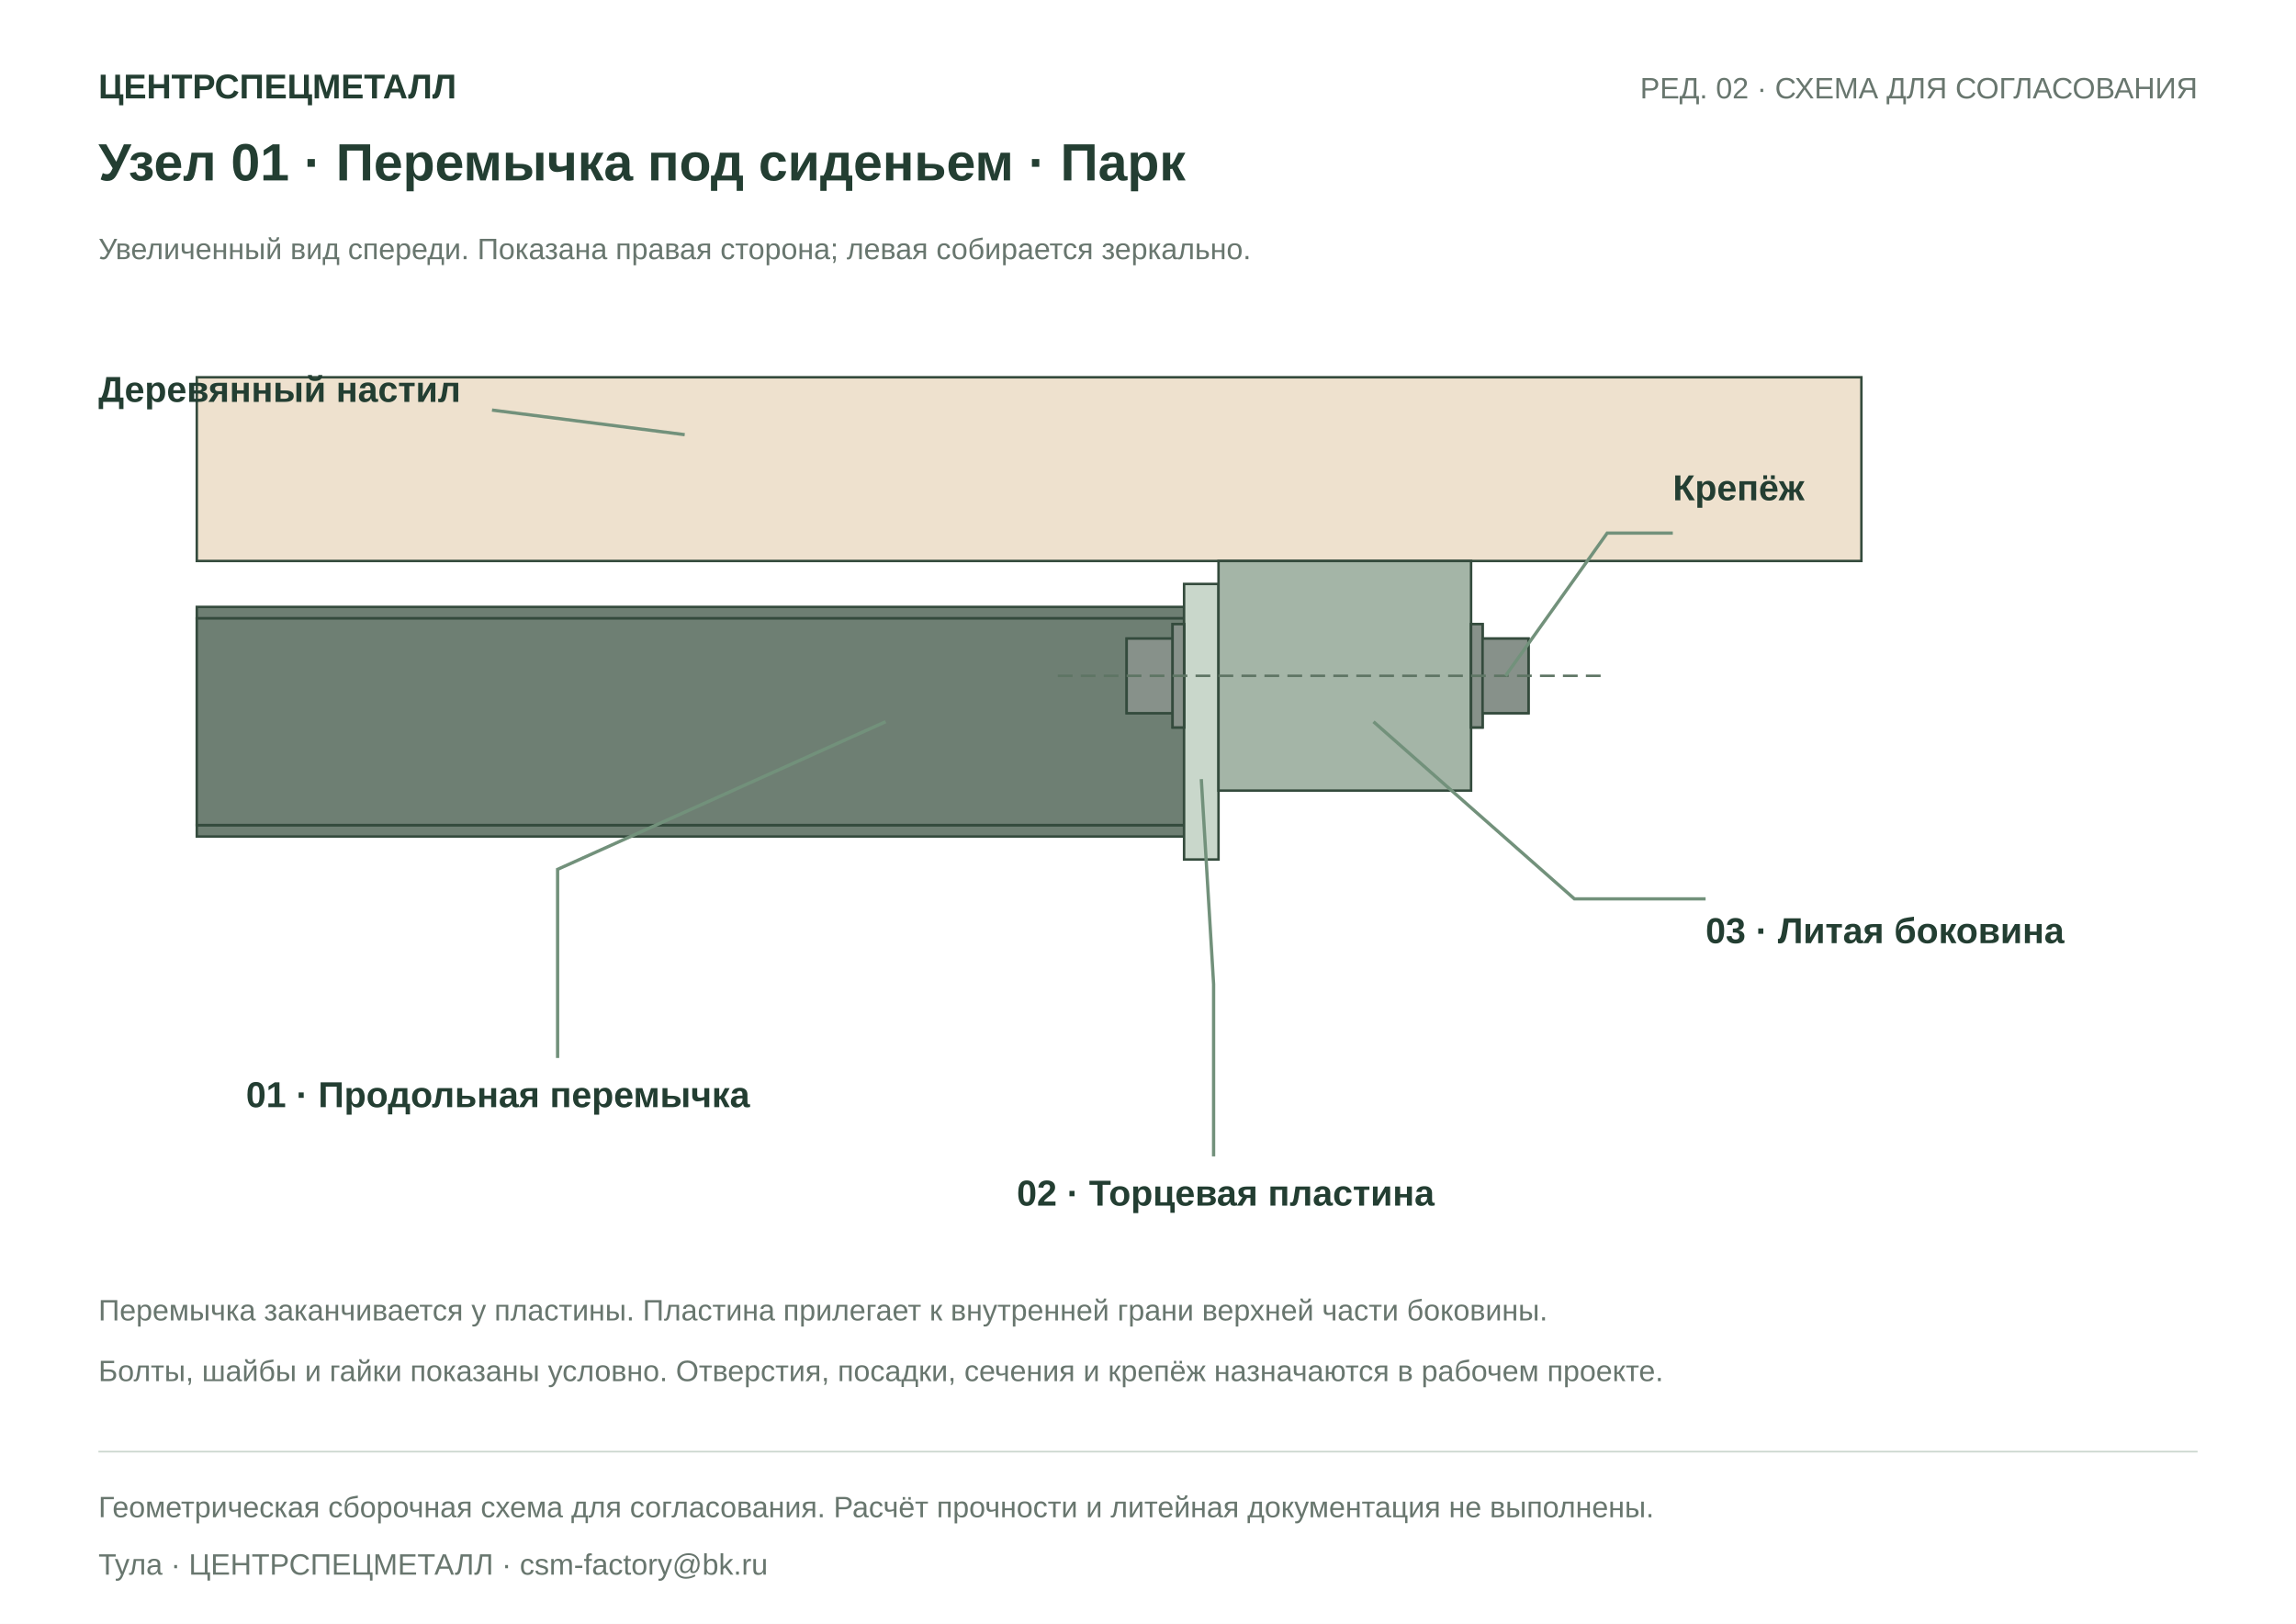
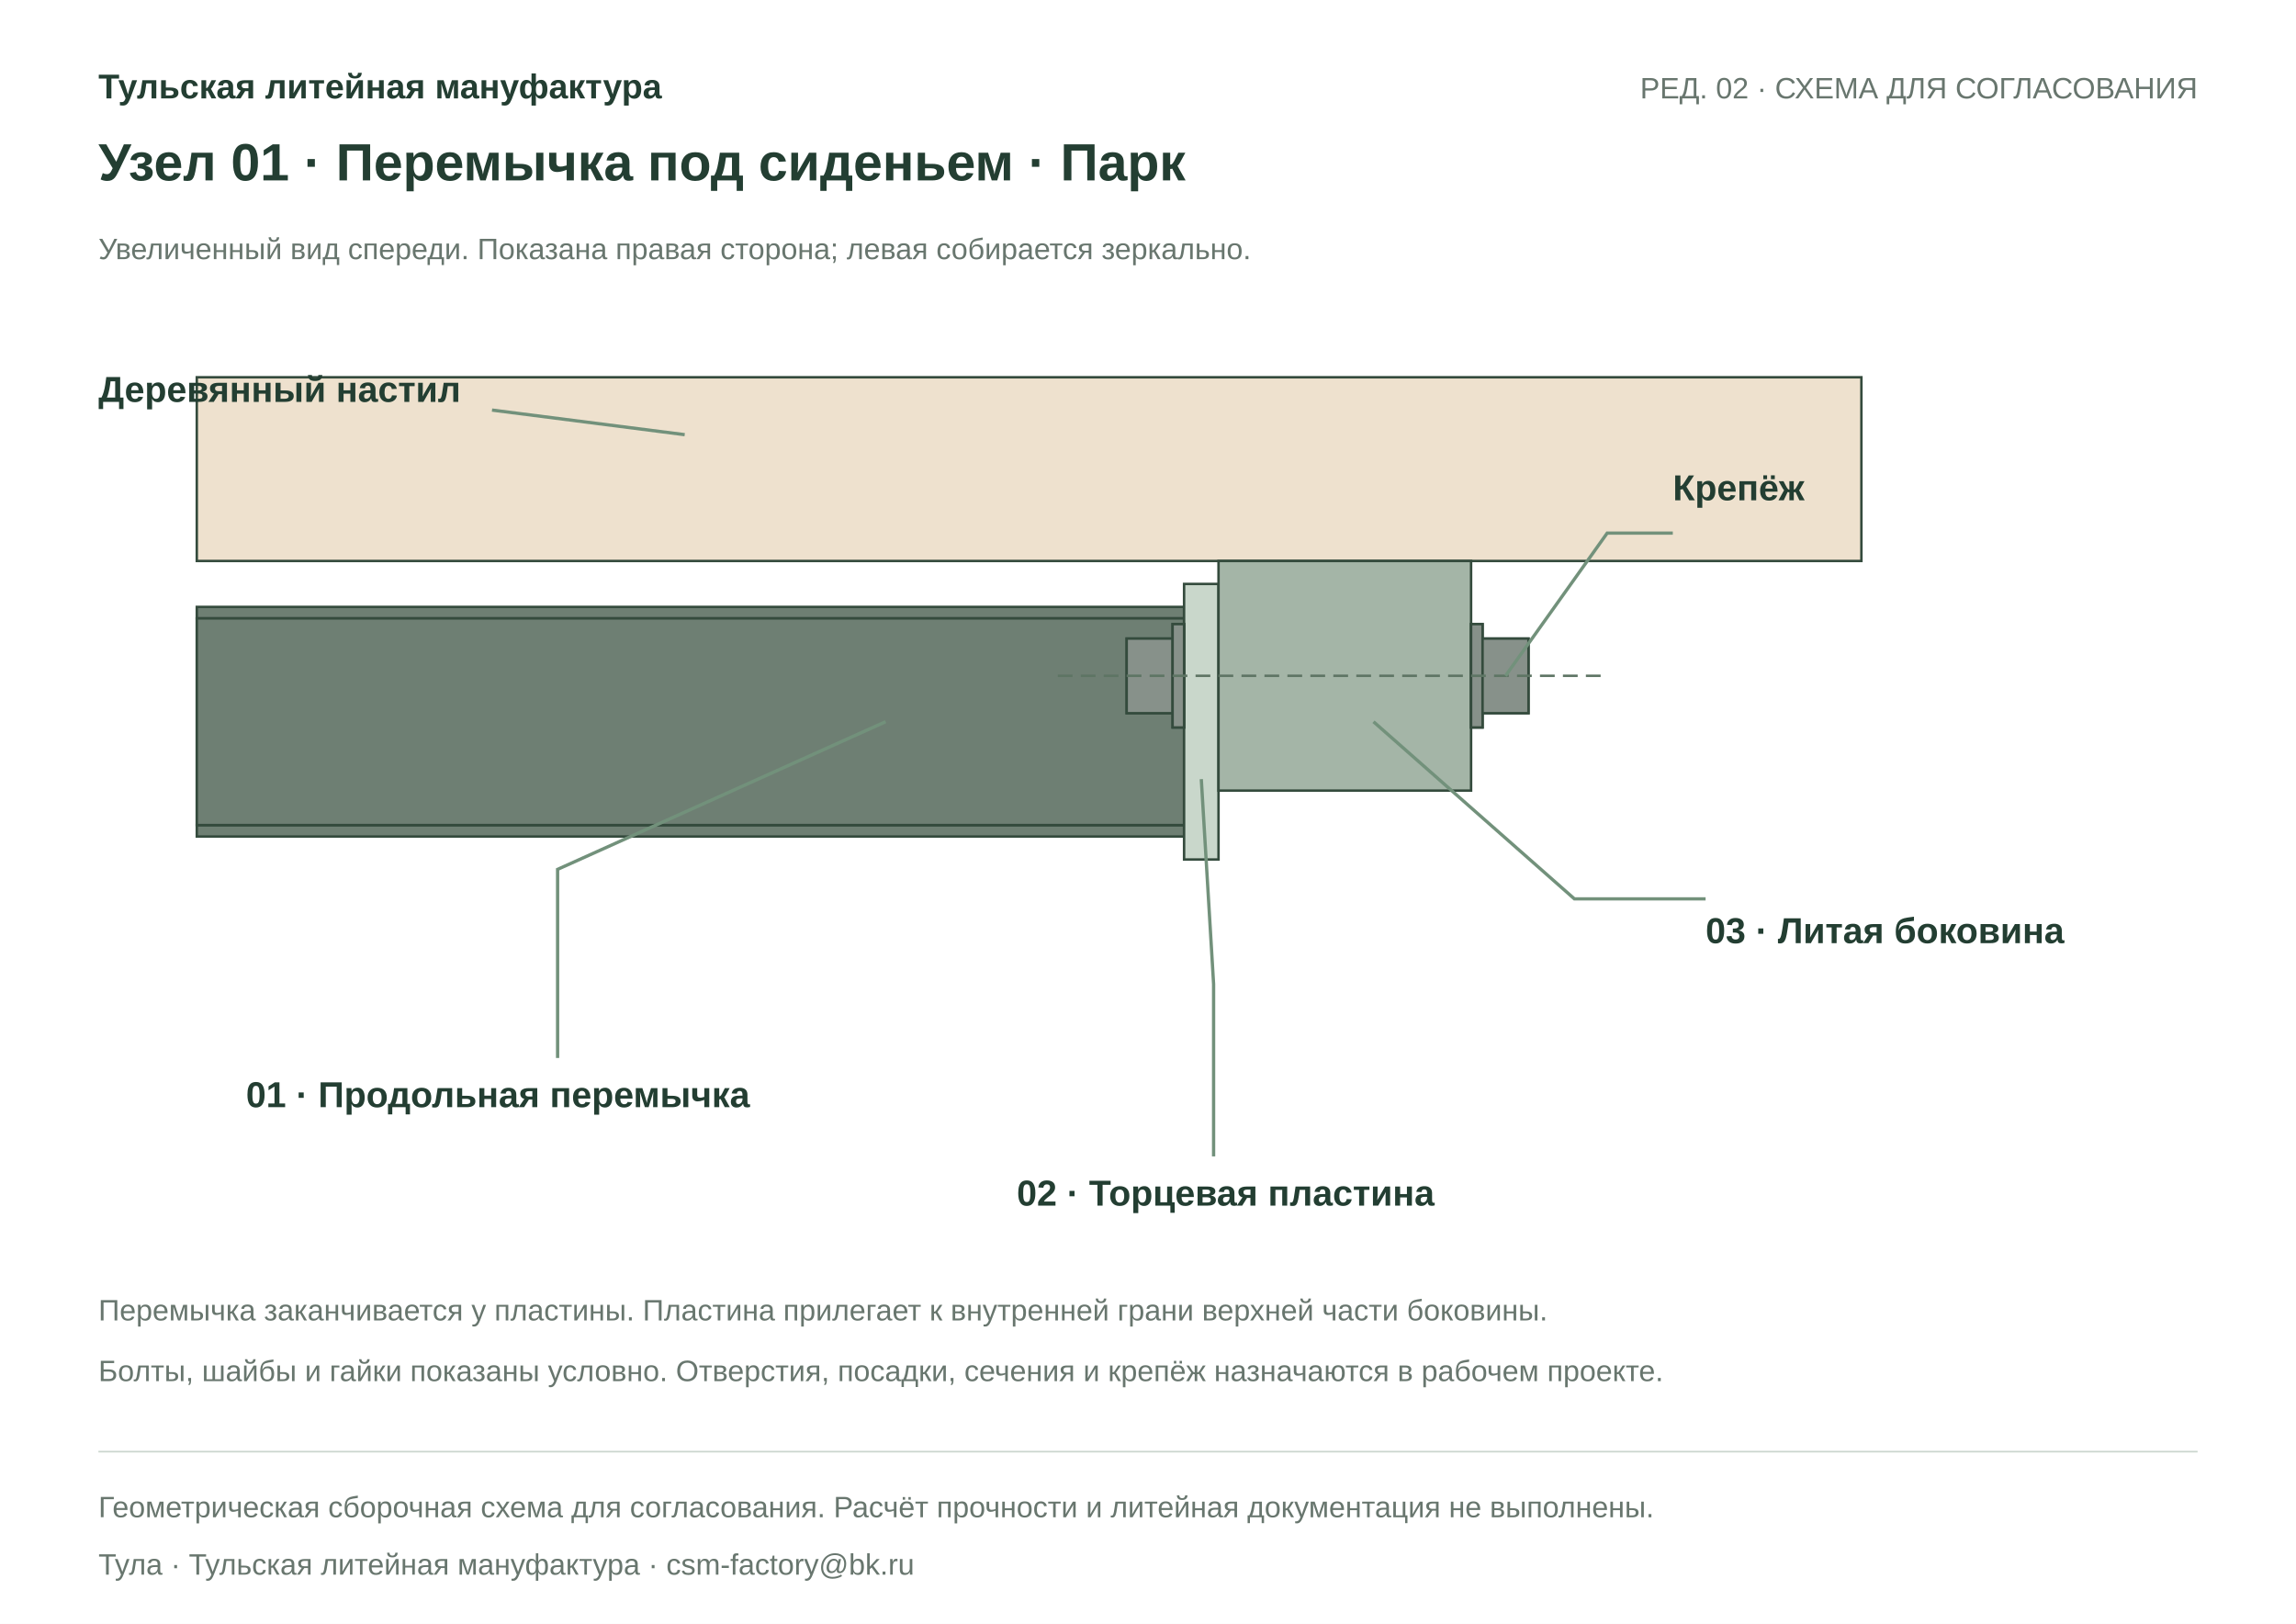
<svg xmlns="http://www.w3.org/2000/svg" width="1400" height="990" viewBox="0 0 1400 990">
  <rect width="1400" height="990" fill="white" />
  <style>text{font-family:Arial,sans-serif;fill:#233e32}.small{font-size:18px;fill:#68766e}.label{font-size:22px;font-weight:bold}.leader{fill:none;stroke:#72917b;stroke-width:2}</style>
-   <text x="60" y="60" font-size="21" font-weight="bold">ЦЕНТРСПЕЦМЕТАЛЛ</text>
+   <text x="60" y="60" font-size="21" font-weight="bold">Тульская литейная мануфактура</text>
  <text x="60" y="110" font-size="32" font-weight="bold">Узел 01 · Перемычка под сиденьем · Парк</text>
  <text x="1340" y="60" text-anchor="end" class="small">РЕД. 02 · СХЕМА ДЛЯ СОГЛАСОВАНИЯ</text>
  <text x="60" y="158" class="small">Увеличенный вид спереди. Показана правая сторона; левая собирается зеркально.</text>
  <rect x="120.0" y="230.0" width="1015.0" height="112.0" fill="#eee1ce" stroke="#344b3d" stroke-width="1.5" />
  <rect x="120.0" y="503.0" width="602.0" height="7.0" fill="#6e7f73" stroke="#344b3d" stroke-width="1.5" />
  <rect x="120.0" y="370.0" width="602.0" height="7.0" fill="#6e7f73" stroke="#344b3d" stroke-width="1.5" />
  <rect x="120.0" y="377.0" width="602.0" height="126.0" fill="#6e7f73" stroke="#344b3d" stroke-width="1.5" />
  <rect x="120.0" y="377.0" width="602.0" height="126.0" fill="#6e7f73" stroke="#344b3d" stroke-width="1.5" />
  <rect x="722.0" y="356.0" width="21.0" height="168.0" fill="#c9d7cb" stroke="#344b3d" stroke-width="1.5" />
  <rect x="743.0" y="342.0" width="154.0" height="140.0" fill="#a4b5a7" stroke="#344b3d" stroke-width="1.5" />
  <rect x="687.0" y="389.3" width="28.0" height="45.5" fill="#87918a" stroke="#344b3d" stroke-width="1.5" />
  <rect x="715.0" y="380.5" width="7.0" height="63.0" fill="#87918a" stroke="#344b3d" stroke-width="1.5" />
  <rect x="897.0" y="380.5" width="7.0" height="63.0" fill="#87918a" stroke="#344b3d" stroke-width="1.5" />
  <rect x="904.0" y="389.3" width="28.0" height="45.5" fill="#87918a" stroke="#344b3d" stroke-width="1.5" />
  <rect x="687.0" y="389.3" width="28.0" height="45.5" fill="#87918a" stroke="#344b3d" stroke-width="1.5" />
  <rect x="715.0" y="380.5" width="7.0" height="63.0" fill="#87918a" stroke="#344b3d" stroke-width="1.5" />
  <rect x="897.0" y="380.5" width="7.0" height="63.0" fill="#87918a" stroke="#344b3d" stroke-width="1.5" />
  <rect x="904.0" y="389.3" width="28.0" height="45.5" fill="#87918a" stroke="#344b3d" stroke-width="1.5" />
  <path d="M645.0 412.0H977.5" stroke="#5e7564" stroke-width="1.5" stroke-dasharray="9 5" />
  <text x="150" y="675" class="label">01 · Продольная перемычка</text>
  <path class="leader" d="M340 645V530L540.0 440.0" />
  <text x="620" y="735" class="label">02 · Торцевая пластина</text>
  <path class="leader" d="M740 705V600L732.5 475.0" />
  <text x="1040" y="575" class="label">03 · Литая боковина</text>
  <path class="leader" d="M1040 548H960L837.5 440.0" />
  <text x="60" y="245" class="label">Деревянный настил</text>
  <path class="leader" d="M300 250L417.5 265.0" />
  <text x="1020" y="305" class="label">Крепёж</text>
  <path class="leader" d="M1020 325H980L918.0 412.0" />
  <text x="60" y="805" class="small">Перемычка заканчивается у пластины. Пластина прилегает к внутренней грани верхней части боковины.</text>
  <text x="60" y="842" class="small">Болты, шайбы и гайки показаны условно. Отверстия, посадки, сечения и крепёж назначаются в рабочем проекте.</text>
  <path d="M60 885H1340" stroke="#cbd6ce" />
  <text x="60" y="925" class="small">Геометрическая сборочная схема для согласования. Расчёт прочности и литейная документация не выполнены.</text>
-   <text x="60" y="960" class="small">Тула · ЦЕНТРСПЕЦМЕТАЛЛ · csm-factory@bk.ru</text>
+   <text x="60" y="960" class="small">Тула · Тульская литейная мануфактура · csm-factory@bk.ru</text>
</svg>
